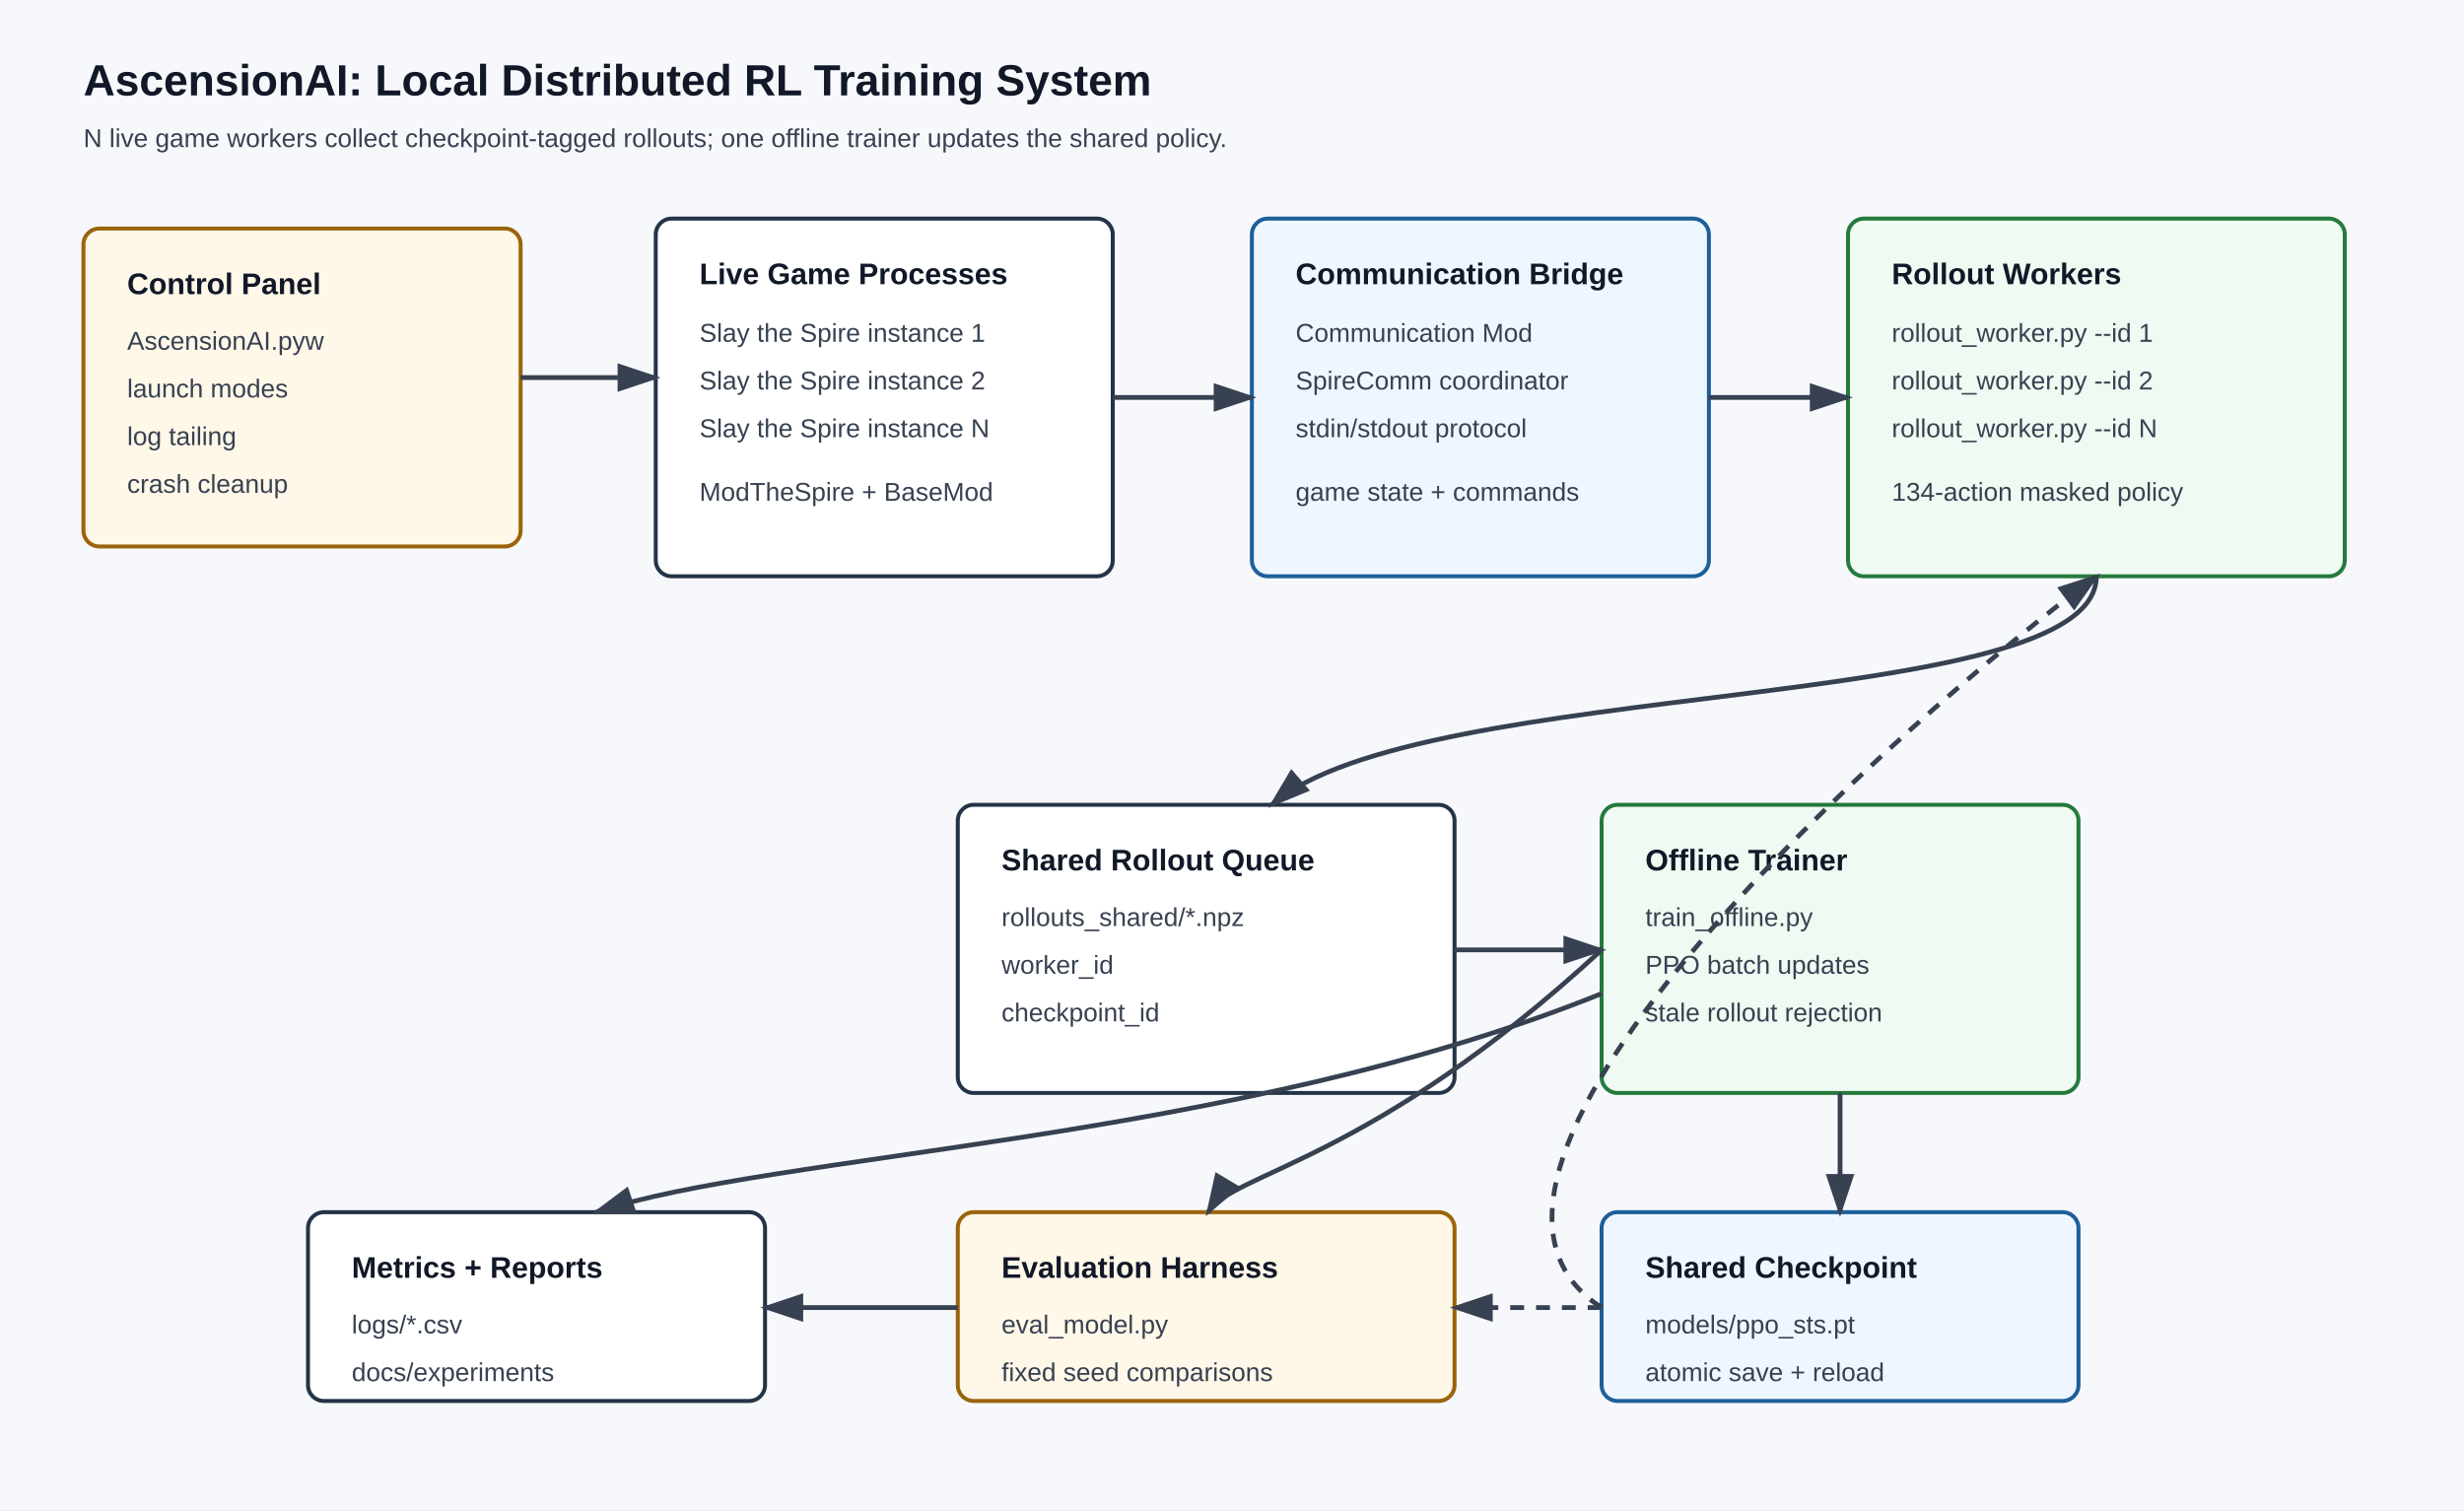
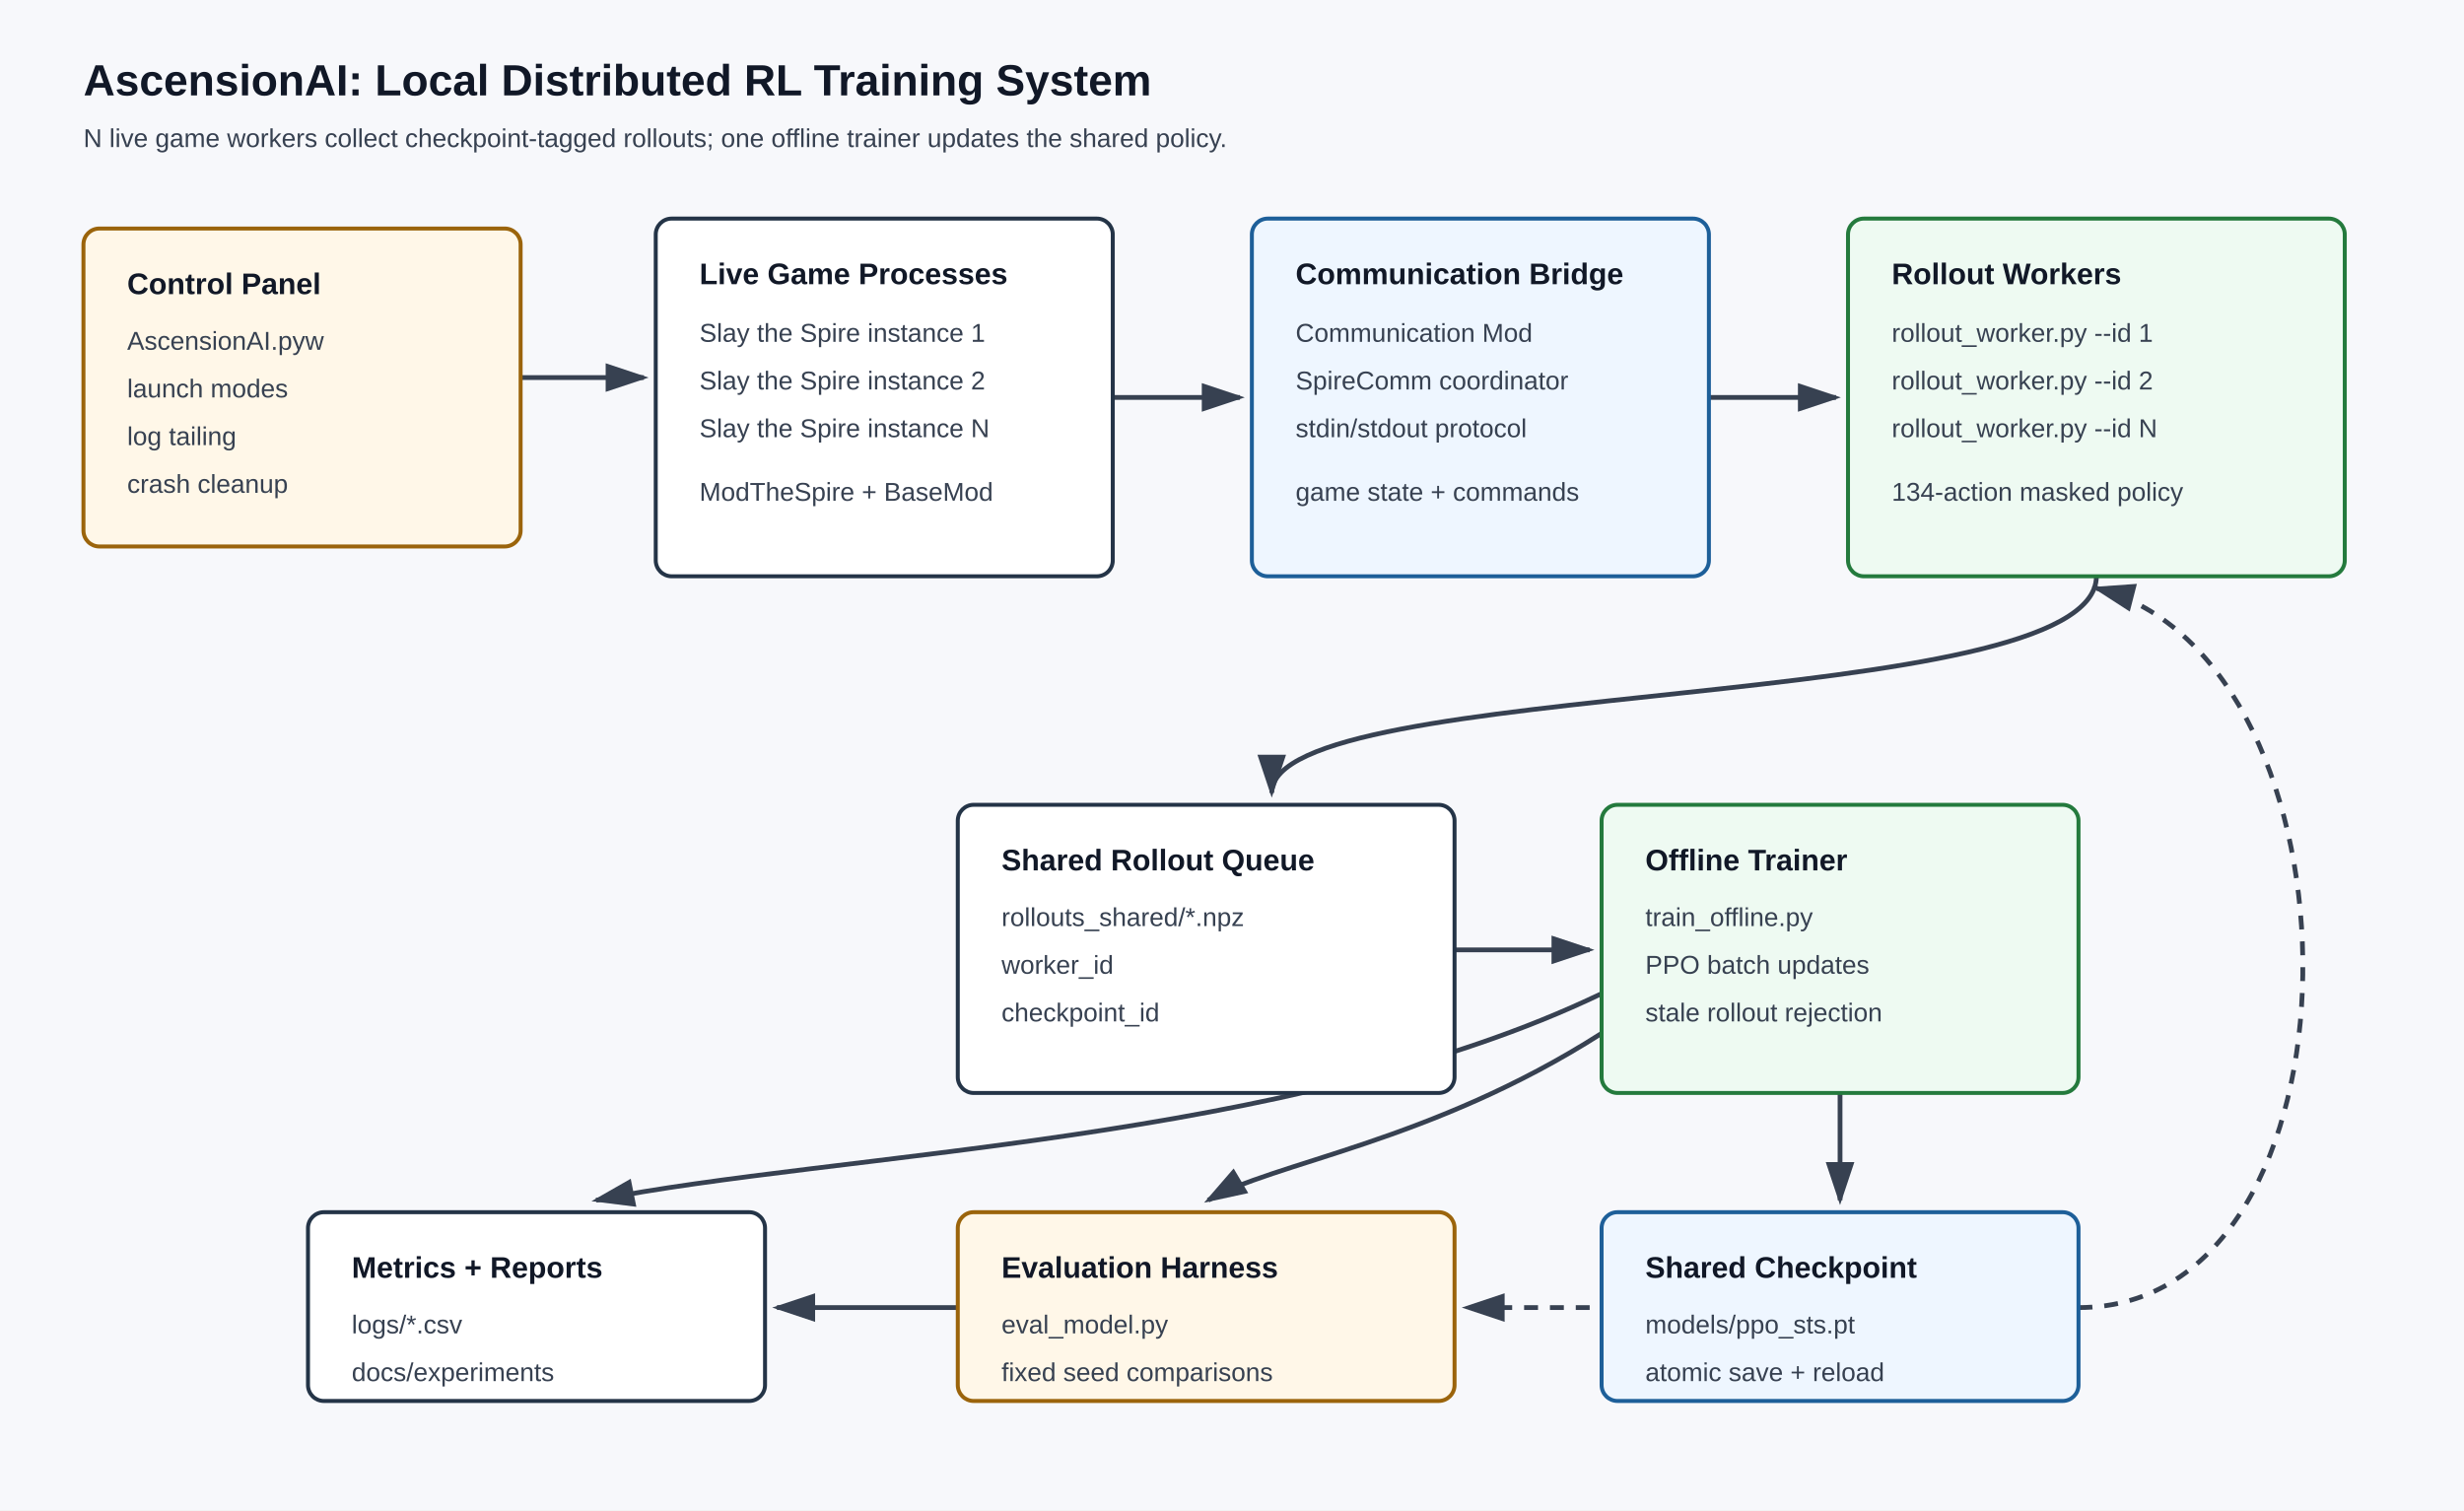
<svg xmlns="http://www.w3.org/2000/svg" width="1240" height="760" viewBox="0 0 1240 760" role="img" aria-labelledby="title desc">
  <defs>
    <style>
      .bg { fill: #f7f8fb; }
      .box { fill: #ffffff; stroke: #243447; stroke-width: 2; rx: 8; }
      .box2 { fill: #eef6ff; stroke: #1d5f99; stroke-width: 2; rx: 8; }
      .box3 { fill: #eefaf2; stroke: #247a3d; stroke-width: 2; rx: 8; }
      .box4 { fill: #fff7e8; stroke: #9b640b; stroke-width: 2; rx: 8; }
      .title { font: 700 22px Arial, sans-serif; fill: #111827; }
      .label { font: 700 15px Arial, sans-serif; fill: #111827; }
      .small { font: 13px Arial, sans-serif; fill: #374151; }
      .arrow { stroke: #374151; stroke-width: 2.4; fill: none; marker-end: url(#arrow); }
      .dash { stroke-dasharray: 7 6; }
    </style>
    <marker id="arrow" markerWidth="10" markerHeight="10" refX="8" refY="3" orient="auto" markerUnits="strokeWidth">
      <path d="M0,0 L0,6 L9,3 z" fill="#374151" />
    </marker>
  </defs>
  <rect class="bg" x="0" y="0" width="1240" height="760" />
  <text class="title" x="42" y="48">AscensionAI: Local Distributed RL Training System</text>
  <text class="small" x="42" y="74">N live game workers collect checkpoint-tagged rollouts; one offline trainer updates the shared policy.</text>
+   <g id="connectors">
+     <path class="arrow" d="M262 190 L324 190" />
+     <path class="arrow" d="M560 200 L624 200" />
+     <path class="arrow" d="M860 200 L924 200" />
+     <path class="arrow" d="M1055 290 C1055 360 640 340 640 399" />
+     <path class="arrow" d="M732 478 L800 478" />
+     <path class="arrow" d="M926 550 L926 604" />
+     <path class="arrow dash" d="M800 658 L738 658" />
+     <path class="arrow dash" d="M1046 658 C1195 658 1195 332 1055 296" />
+     <path class="arrow" d="M482 658 L391 658" />
+     <path class="arrow" d="M806 520 C720 575 640 585 608 604" />
+     <path class="arrow" d="M806 500 C650 575 420 580 300 604" />
+   </g>
  <rect class="box4" x="42" y="115" width="220" height="160" />
  <text class="label" x="64" y="148">Control Panel</text>
  <text class="small" x="64" y="176">AscensionAI.pyw</text>
  <text class="small" x="64" y="200">launch modes</text>
  <text class="small" x="64" y="224">log tailing</text>
  <text class="small" x="64" y="248">crash cleanup</text>
  <rect class="box" x="330" y="110" width="230" height="180" />
  <text class="label" x="352" y="143">Live Game Processes</text>
  <text class="small" x="352" y="172">Slay the Spire instance 1</text>
  <text class="small" x="352" y="196">Slay the Spire instance 2</text>
  <text class="small" x="352" y="220">Slay the Spire instance N</text>
  <text class="small" x="352" y="252">ModTheSpire + BaseMod</text>
  <rect class="box2" x="630" y="110" width="230" height="180" />
  <text class="label" x="652" y="143">Communication Bridge</text>
  <text class="small" x="652" y="172">Communication Mod</text>
  <text class="small" x="652" y="196">SpireComm coordinator</text>
  <text class="small" x="652" y="220">stdin/stdout protocol</text>
  <text class="small" x="652" y="252">game state + commands</text>
  <rect class="box3" x="930" y="110" width="250" height="180" />
  <text class="label" x="952" y="143">Rollout Workers</text>
  <text class="small" x="952" y="172">rollout_worker.py --id 1</text>
  <text class="small" x="952" y="196">rollout_worker.py --id 2</text>
  <text class="small" x="952" y="220">rollout_worker.py --id N</text>
  <text class="small" x="952" y="252">134-action masked policy</text>
  <rect class="box" x="482" y="405" width="250" height="145" />
  <text class="label" x="504" y="438">Shared Rollout Queue</text>
  <text class="small" x="504" y="466">rollouts_shared/*.npz</text>
  <text class="small" x="504" y="490">worker_id</text>
  <text class="small" x="504" y="514">checkpoint_id</text>
  <rect class="box3" x="806" y="405" width="240" height="145" />
  <text class="label" x="828" y="438">Offline Trainer</text>
  <text class="small" x="828" y="466">train_offline.py</text>
  <text class="small" x="828" y="490">PPO batch updates</text>
  <text class="small" x="828" y="514">stale rollout rejection</text>
  <rect class="box2" x="806" y="610" width="240" height="95" />
  <text class="label" x="828" y="643">Shared Checkpoint</text>
  <text class="small" x="828" y="671">models/ppo_sts.pt</text>
  <text class="small" x="828" y="695">atomic save + reload</text>
  <rect class="box4" x="482" y="610" width="250" height="95" />
  <text class="label" x="504" y="643">Evaluation Harness</text>
  <text class="small" x="504" y="671">eval_model.py</text>
  <text class="small" x="504" y="695">fixed seed comparisons</text>
  <rect class="box" x="155" y="610" width="230" height="95" />
  <text class="label" x="177" y="643">Metrics + Reports</text>
  <text class="small" x="177" y="671">logs/*.csv</text>
  <text class="small" x="177" y="695">docs/experiments</text>
-   <path class="arrow" d="M262 190 L330 190" />
-   <path class="arrow" d="M560 200 L630 200" />
-   <path class="arrow" d="M860 200 L930 200" />
-   <path class="arrow" d="M1055 290 C1055 360 715 340 640 405" />
-   <path class="arrow" d="M732 478 L806 478" />
-   <path class="arrow" d="M926 550 L926 610" />
-   <path class="arrow dash" d="M806 658 L732 658" />
-   <path class="arrow dash" d="M806 658 C700 590 960 360 1055 290" />
-   <path class="arrow" d="M482 658 L385 658" />
-   <path class="arrow" d="M806 478 C690 585 620 590 608 610" />
-   <path class="arrow" d="M806 500 C620 575 390 580 300 610" />
</svg>
